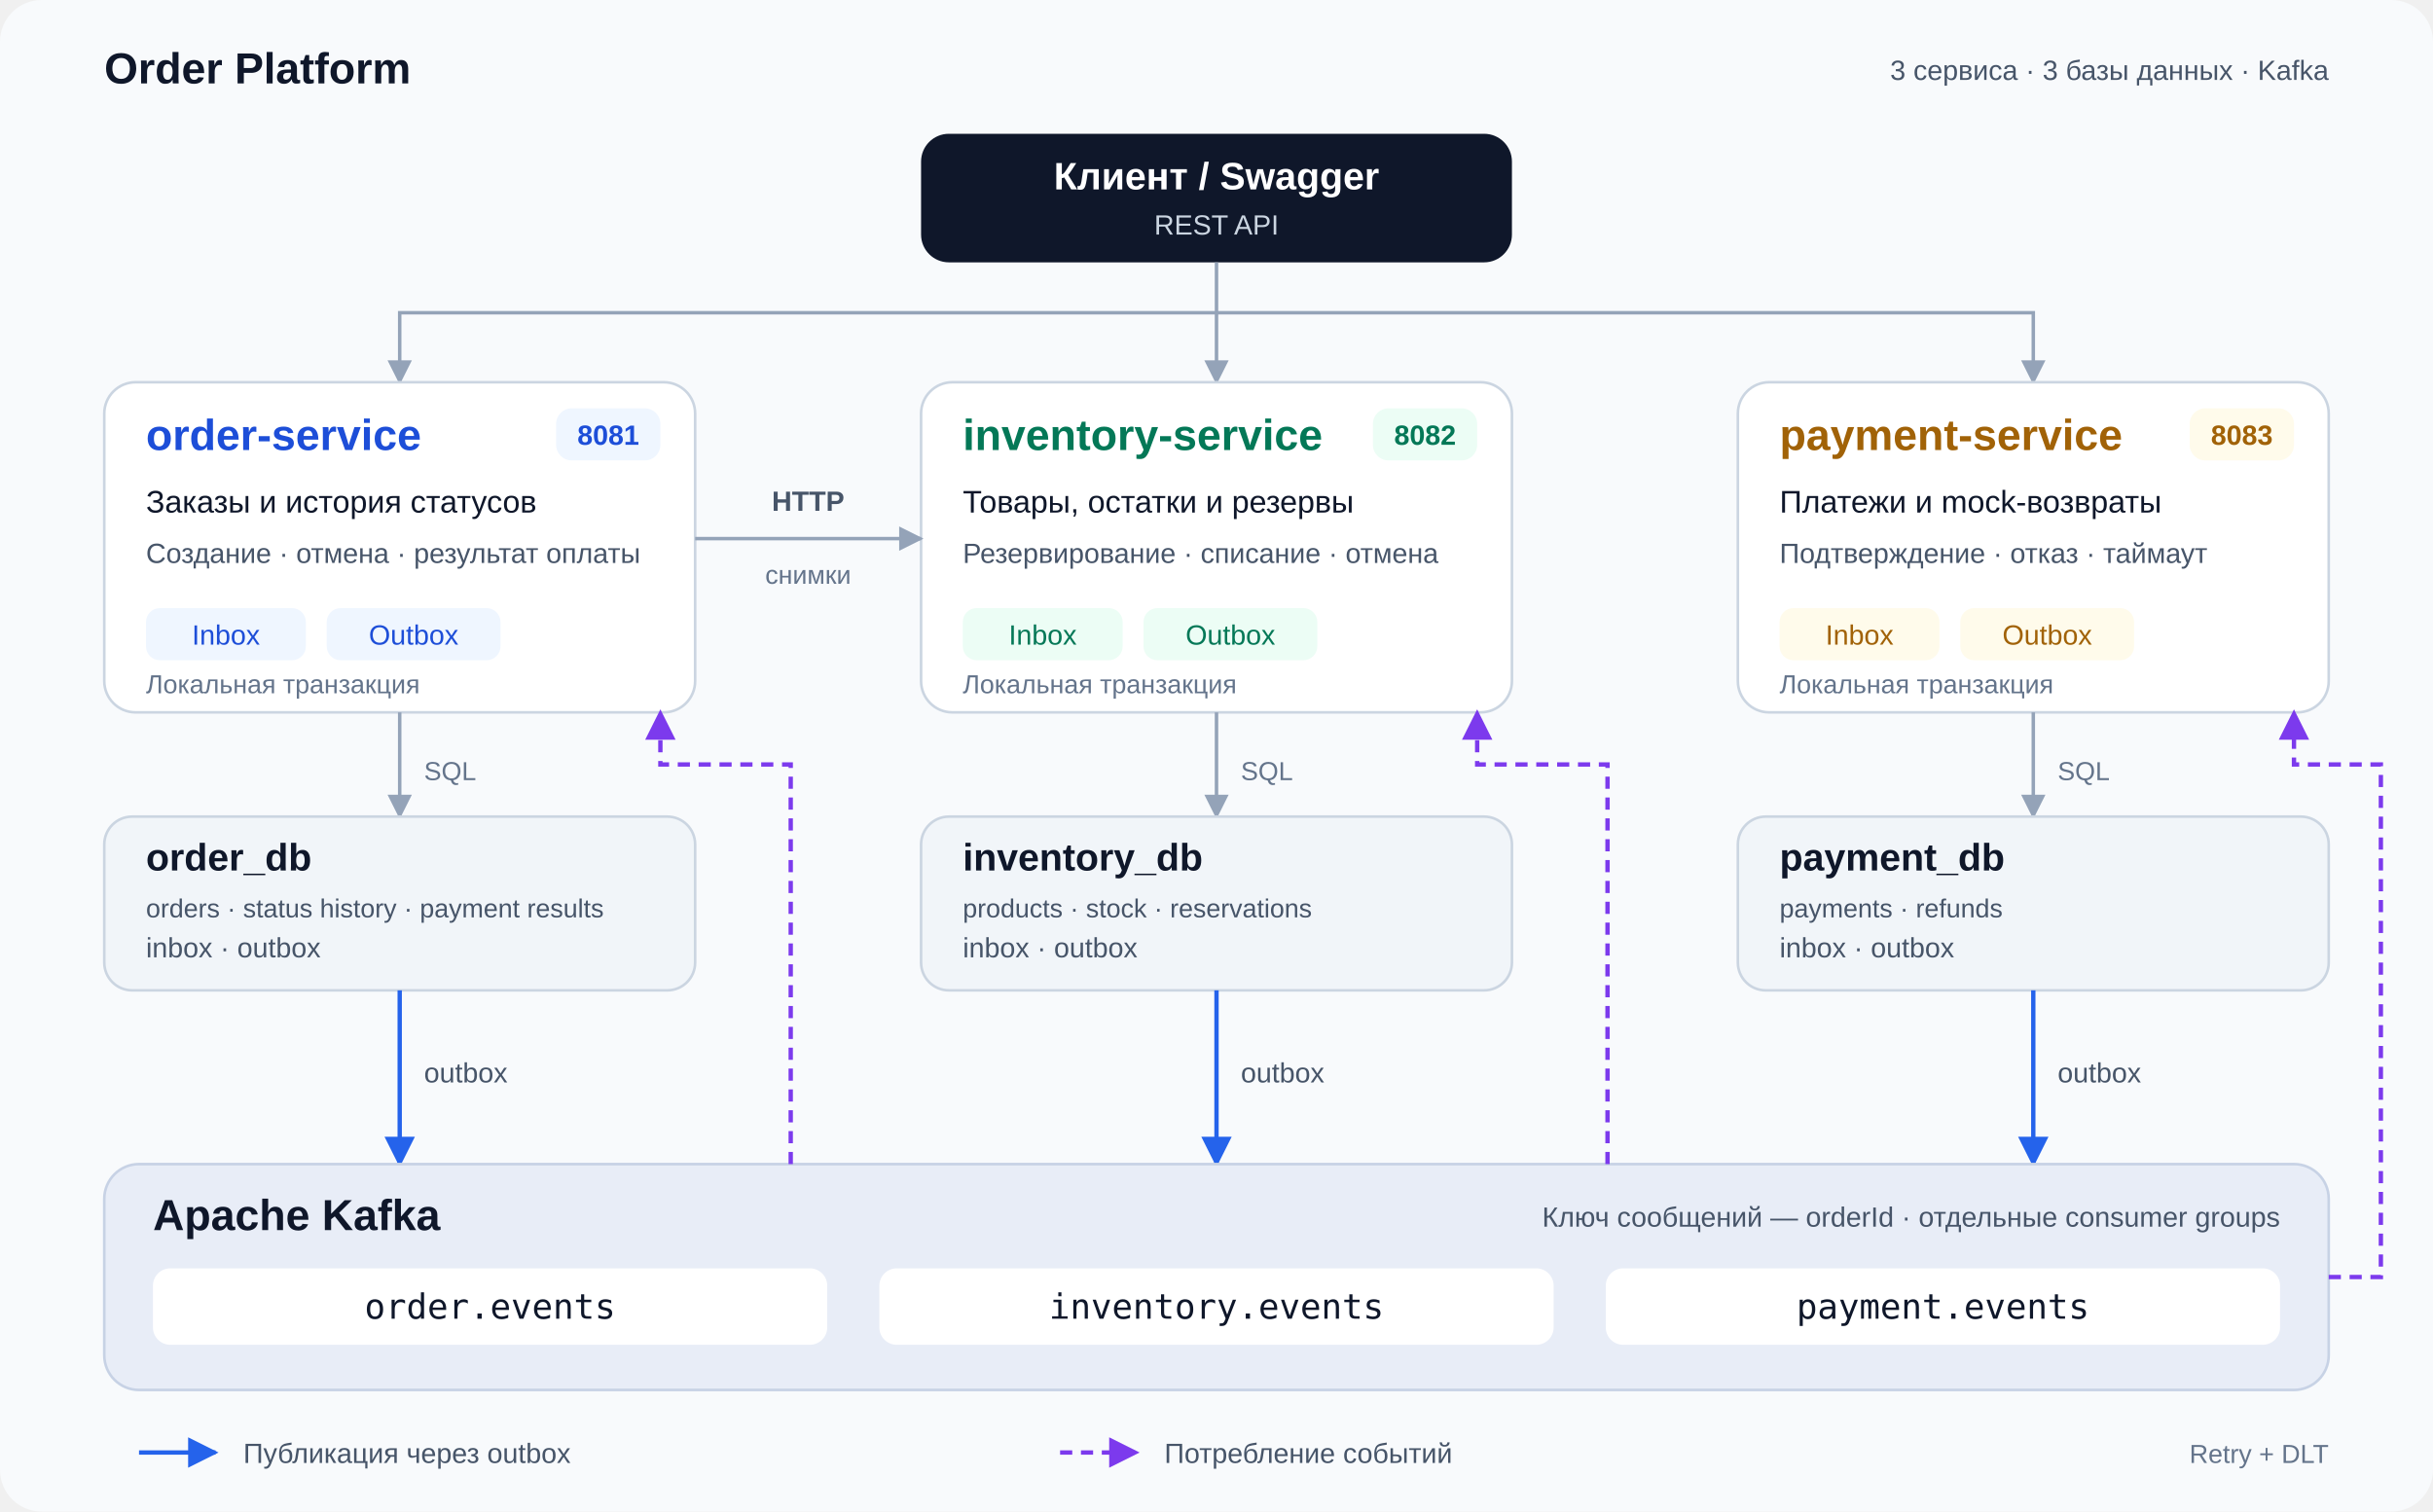
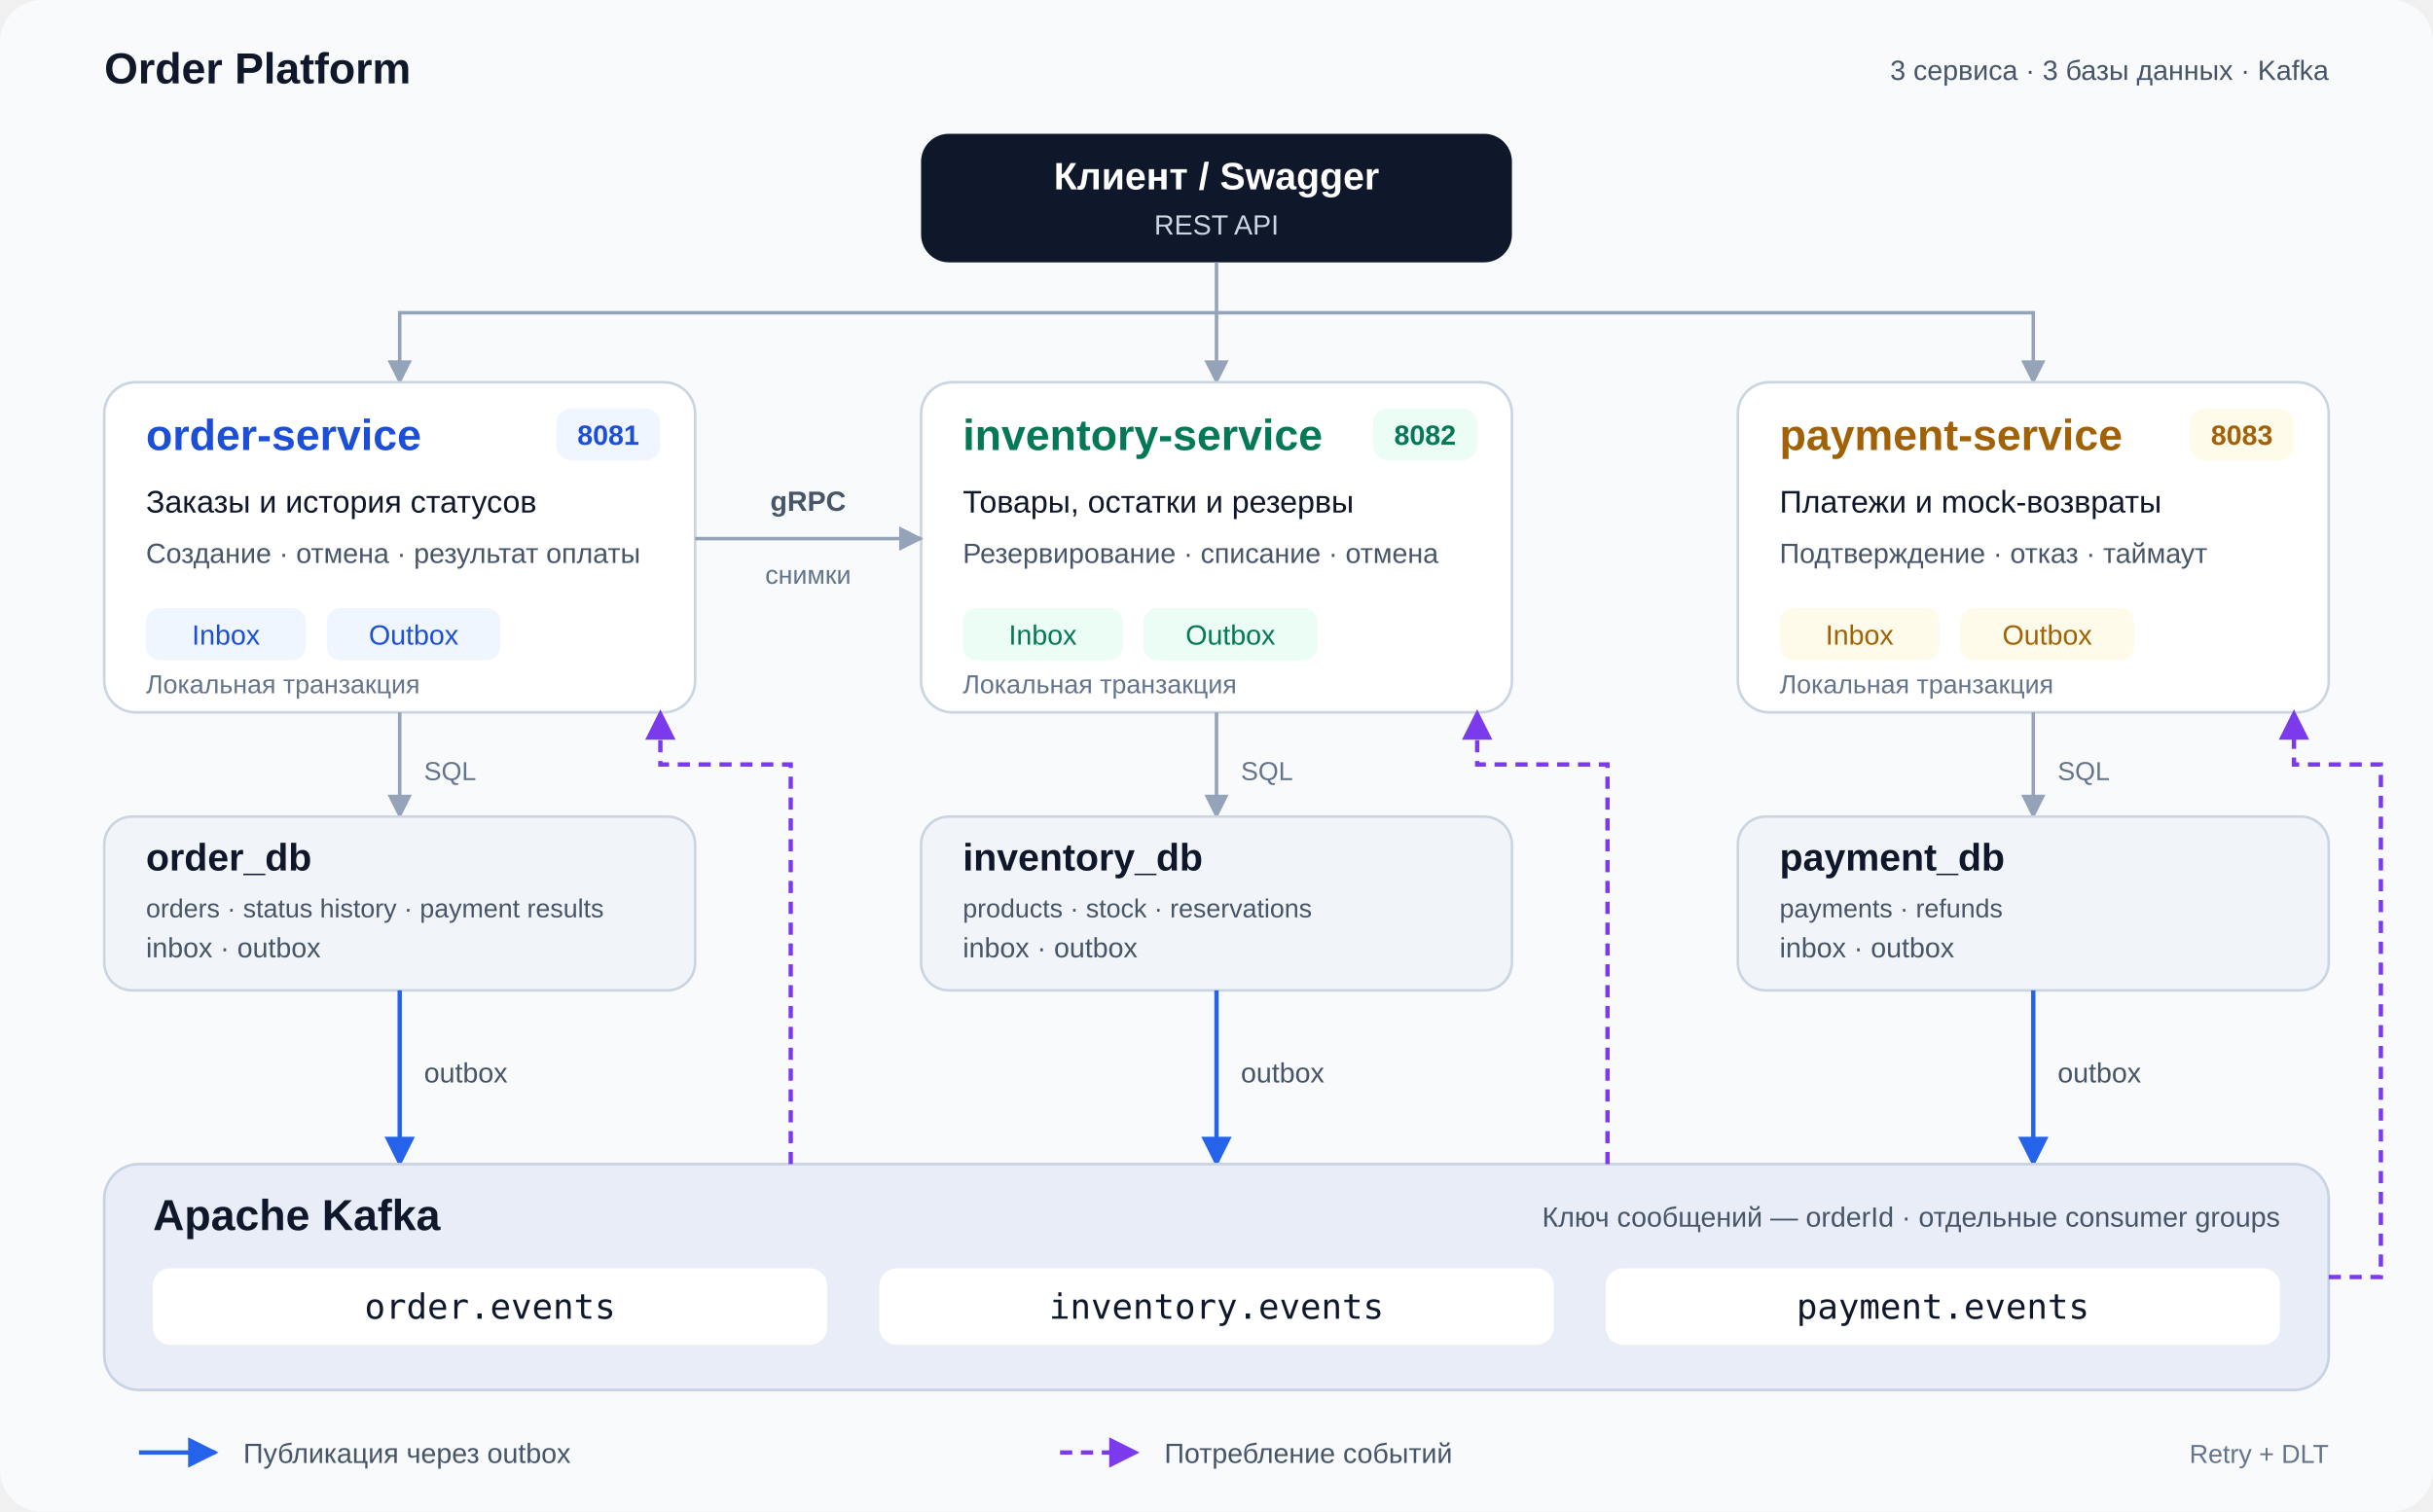
<svg xmlns="http://www.w3.org/2000/svg" width="1400" height="870" viewBox="0 0 1400 870" role="img" aria-labelledby="title desc">
  <defs>
    <marker id="arrow-gray" viewBox="0 0 10 10" refX="9" refY="5" markerWidth="7" markerHeight="7" orient="auto">
      <path d="M0 0L10 5L0 10Z" fill="#94a3b8" />
    </marker>
    <marker id="arrow-blue" viewBox="0 0 10 10" refX="9" refY="5" markerWidth="7" markerHeight="7" orient="auto">
      <path d="M0 0L10 5L0 10Z" fill="#2563eb" />
    </marker>
    <marker id="arrow-violet" viewBox="0 0 10 10" refX="9" refY="5" markerWidth="7" markerHeight="7" orient="auto">
      <path d="M0 0L10 5L0 10Z" fill="#7c3aed" />
    </marker>
    <style>
      text { font-family: "Segoe UI", Arial, sans-serif; fill: #0f172a; }
      .title { font-size: 25px; font-weight: 700; }
      .name { font-size: 25px; font-weight: 650; }
      .body { font-size: 18px; }
      .small { font-size: 16px; fill: #475569; }
      .muted { font-size: 15px; fill: #64748b; }
      .db { font-size: 22px; font-weight: 600; }
      .topic { font-family: Consolas, monospace; font-size: 20px; }
      .sql { fill: none; stroke: #94a3b8; stroke-width: 2; marker-end: url(#arrow-gray); }
      .publish { fill: none; stroke: #2563eb; stroke-width: 2.5; marker-end: url(#arrow-blue); }
      .consume { fill: none; stroke: #7c3aed; stroke-width: 2.5; stroke-dasharray: 7 5; marker-end: url(#arrow-violet); }
    </style>
  </defs>
  <rect width="1400" height="870" rx="24" fill="#f8fafc" />
  <text class="title" x="60" y="48">Order Platform</text>
  <text class="small" x="1340" y="46" text-anchor="end">3 сервиса · 3 базы данных · Kafka</text>
  <rect x="530" y="77" width="340" height="74" rx="16" fill="#0f172a" />
  <text x="700" y="109" text-anchor="middle" style="font-size:22px;font-weight:600;fill:#fff">Клиент / Swagger</text>
  <text x="700" y="135" text-anchor="middle" style="font-size:16px;fill:#cbd5e1">REST API</text>
  <path class="sql" d="M700 151V180H230V220" />
  <path class="sql" d="M700 180V220" />
  <path class="sql" d="M700 180H1170V220" />
  <rect x="60" y="220" width="340" height="190" rx="18" fill="#fff" stroke="#cbd5e1" stroke-width="1.5" />
  <text class="name" x="84" y="259" style="fill:#1d4ed8">order-service</text>
  <rect x="320" y="235" width="60" height="30" rx="9" fill="#eff6ff" />
  <text x="350" y="256" text-anchor="middle" style="font-size:16px;font-weight:600;fill:#1d4ed8">8081</text>
  <text class="body" x="84" y="295">Заказы и история статусов</text>
  <text class="small" x="84" y="324">Создание · отмена · результат оплаты</text>
  <rect x="84" y="350" width="92" height="30" rx="8" fill="#eff6ff" />
  <rect x="188" y="350" width="100" height="30" rx="8" fill="#eff6ff" />
  <text x="130" y="371" text-anchor="middle" style="font-size:16px;fill:#1d4ed8">Inbox</text>
  <text x="238" y="371" text-anchor="middle" style="font-size:16px;fill:#1d4ed8">Outbox</text>
  <text class="muted" x="84" y="399">Локальная транзакция</text>
  <path class="sql" d="M230 410V470" />
  <text class="muted" x="244" y="449">SQL</text>
  <rect x="60" y="470" width="340" height="100" rx="16" fill="#f1f5f9" stroke="#cbd5e1" stroke-width="1.5" />
  <text class="db" x="84" y="501">order_db</text>
  <text class="small" x="84" y="528" style="font-size:15px">orders · status history · payment results</text>
  <text class="small" x="84" y="551">inbox · outbox</text>
  <path class="publish" d="M230 570V670" />
  <text class="small" x="244" y="623">outbox</text>
  <rect x="530" y="220" width="340" height="190" rx="18" fill="#fff" stroke="#cbd5e1" stroke-width="1.5" />
  <text class="name" x="554" y="259" style="fill:#047857">inventory-service</text>
  <rect x="790" y="235" width="60" height="30" rx="9" fill="#ecfdf5" />
  <text x="820" y="256" text-anchor="middle" style="font-size:16px;font-weight:600;fill:#047857">8082</text>
  <text class="body" x="554" y="295">Товары, остатки и резервы</text>
  <text class="small" x="554" y="324">Резервирование · списание · отмена</text>
  <rect x="554" y="350" width="92" height="30" rx="8" fill="#ecfdf5" />
  <rect x="658" y="350" width="100" height="30" rx="8" fill="#ecfdf5" />
  <text x="600" y="371" text-anchor="middle" style="font-size:16px;fill:#047857">Inbox</text>
  <text x="708" y="371" text-anchor="middle" style="font-size:16px;fill:#047857">Outbox</text>
  <text class="muted" x="554" y="399">Локальная транзакция</text>
  <path class="sql" d="M700 410V470" />
  <text class="muted" x="714" y="449">SQL</text>
  <rect x="530" y="470" width="340" height="100" rx="16" fill="#f1f5f9" stroke="#cbd5e1" stroke-width="1.5" />
  <text class="db" x="554" y="501">inventory_db</text>
  <text class="small" x="554" y="528" style="font-size:15px">products · stock · reservations</text>
  <text class="small" x="554" y="551">inbox · outbox</text>
  <path class="publish" d="M700 570V670" />
  <text class="small" x="714" y="623">outbox</text>
  <rect x="1000" y="220" width="340" height="190" rx="18" fill="#fff" stroke="#cbd5e1" stroke-width="1.5" />
  <text class="name" x="1024" y="259" style="fill:#a16207">payment-service</text>
  <rect x="1260" y="235" width="60" height="30" rx="9" fill="#fffbeb" />
  <text x="1290" y="256" text-anchor="middle" style="font-size:16px;font-weight:600;fill:#a16207">8083</text>
  <text class="body" x="1024" y="295">Платежи и mock-возвраты</text>
  <text class="small" x="1024" y="324">Подтверждение · отказ · таймаут</text>
  <rect x="1024" y="350" width="92" height="30" rx="8" fill="#fffbeb" />
  <rect x="1128" y="350" width="100" height="30" rx="8" fill="#fffbeb" />
  <text x="1070" y="371" text-anchor="middle" style="font-size:16px;fill:#a16207">Inbox</text>
  <text x="1178" y="371" text-anchor="middle" style="font-size:16px;fill:#a16207">Outbox</text>
  <text class="muted" x="1024" y="399">Локальная транзакция</text>
  <path class="sql" d="M1170 410V470" />
  <text class="muted" x="1184" y="449">SQL</text>
  <rect x="1000" y="470" width="340" height="100" rx="16" fill="#f1f5f9" stroke="#cbd5e1" stroke-width="1.5" />
  <text class="db" x="1024" y="501">payment_db</text>
  <text class="small" x="1024" y="528" style="font-size:15px">payments · refunds</text>
  <text class="small" x="1024" y="551">inbox · outbox</text>
  <path class="publish" d="M1170 570V670" />
  <text class="small" x="1184" y="623">outbox</text>
  <path class="sql" d="M400 310H530" />
-   <text class="small" x="465" y="294" text-anchor="middle" style="font-weight:600">HTTP</text>
+   <text class="small" x="465" y="294" text-anchor="middle" style="font-weight:600">gRPC</text>
  <text class="muted" x="465" y="336" text-anchor="middle">снимки</text>
  <rect x="60" y="670" width="1280" height="130" rx="20" fill="#e8edf7" stroke="#c7d2e5" stroke-width="1.5" />
  <text class="title" x="88" y="708">Apache Kafka</text>
  <text class="small" x="1312" y="706" text-anchor="end">Ключ сообщений — orderId · отдельные consumer groups</text>
  <rect x="88" y="730" width="388" height="44" rx="10" fill="#fff" />
  <rect x="506" y="730" width="388" height="44" rx="10" fill="#fff" />
  <rect x="924" y="730" width="388" height="44" rx="10" fill="#fff" />
  <text class="topic" x="282" y="759" text-anchor="middle">order.events</text>
  <text class="topic" x="700" y="759" text-anchor="middle">inventory.events</text>
  <text class="topic" x="1118" y="759" text-anchor="middle">payment.events</text>
  <path class="consume" d="M455 670V440H380V410" />
  <path class="consume" d="M925 670V440H850V410" />
  <path class="consume" d="M1340 735H1370V440H1320V410" />
  <path class="publish" d="M80 836H124" />
  <text class="small" x="140" y="842">Публикация через outbox</text>
  <path class="consume" d="M610 836H654" />
  <text class="small" x="670" y="842">Потребление событий</text>
  <text class="muted" x="1340" y="842" text-anchor="end">Retry + DLT</text>
</svg>
